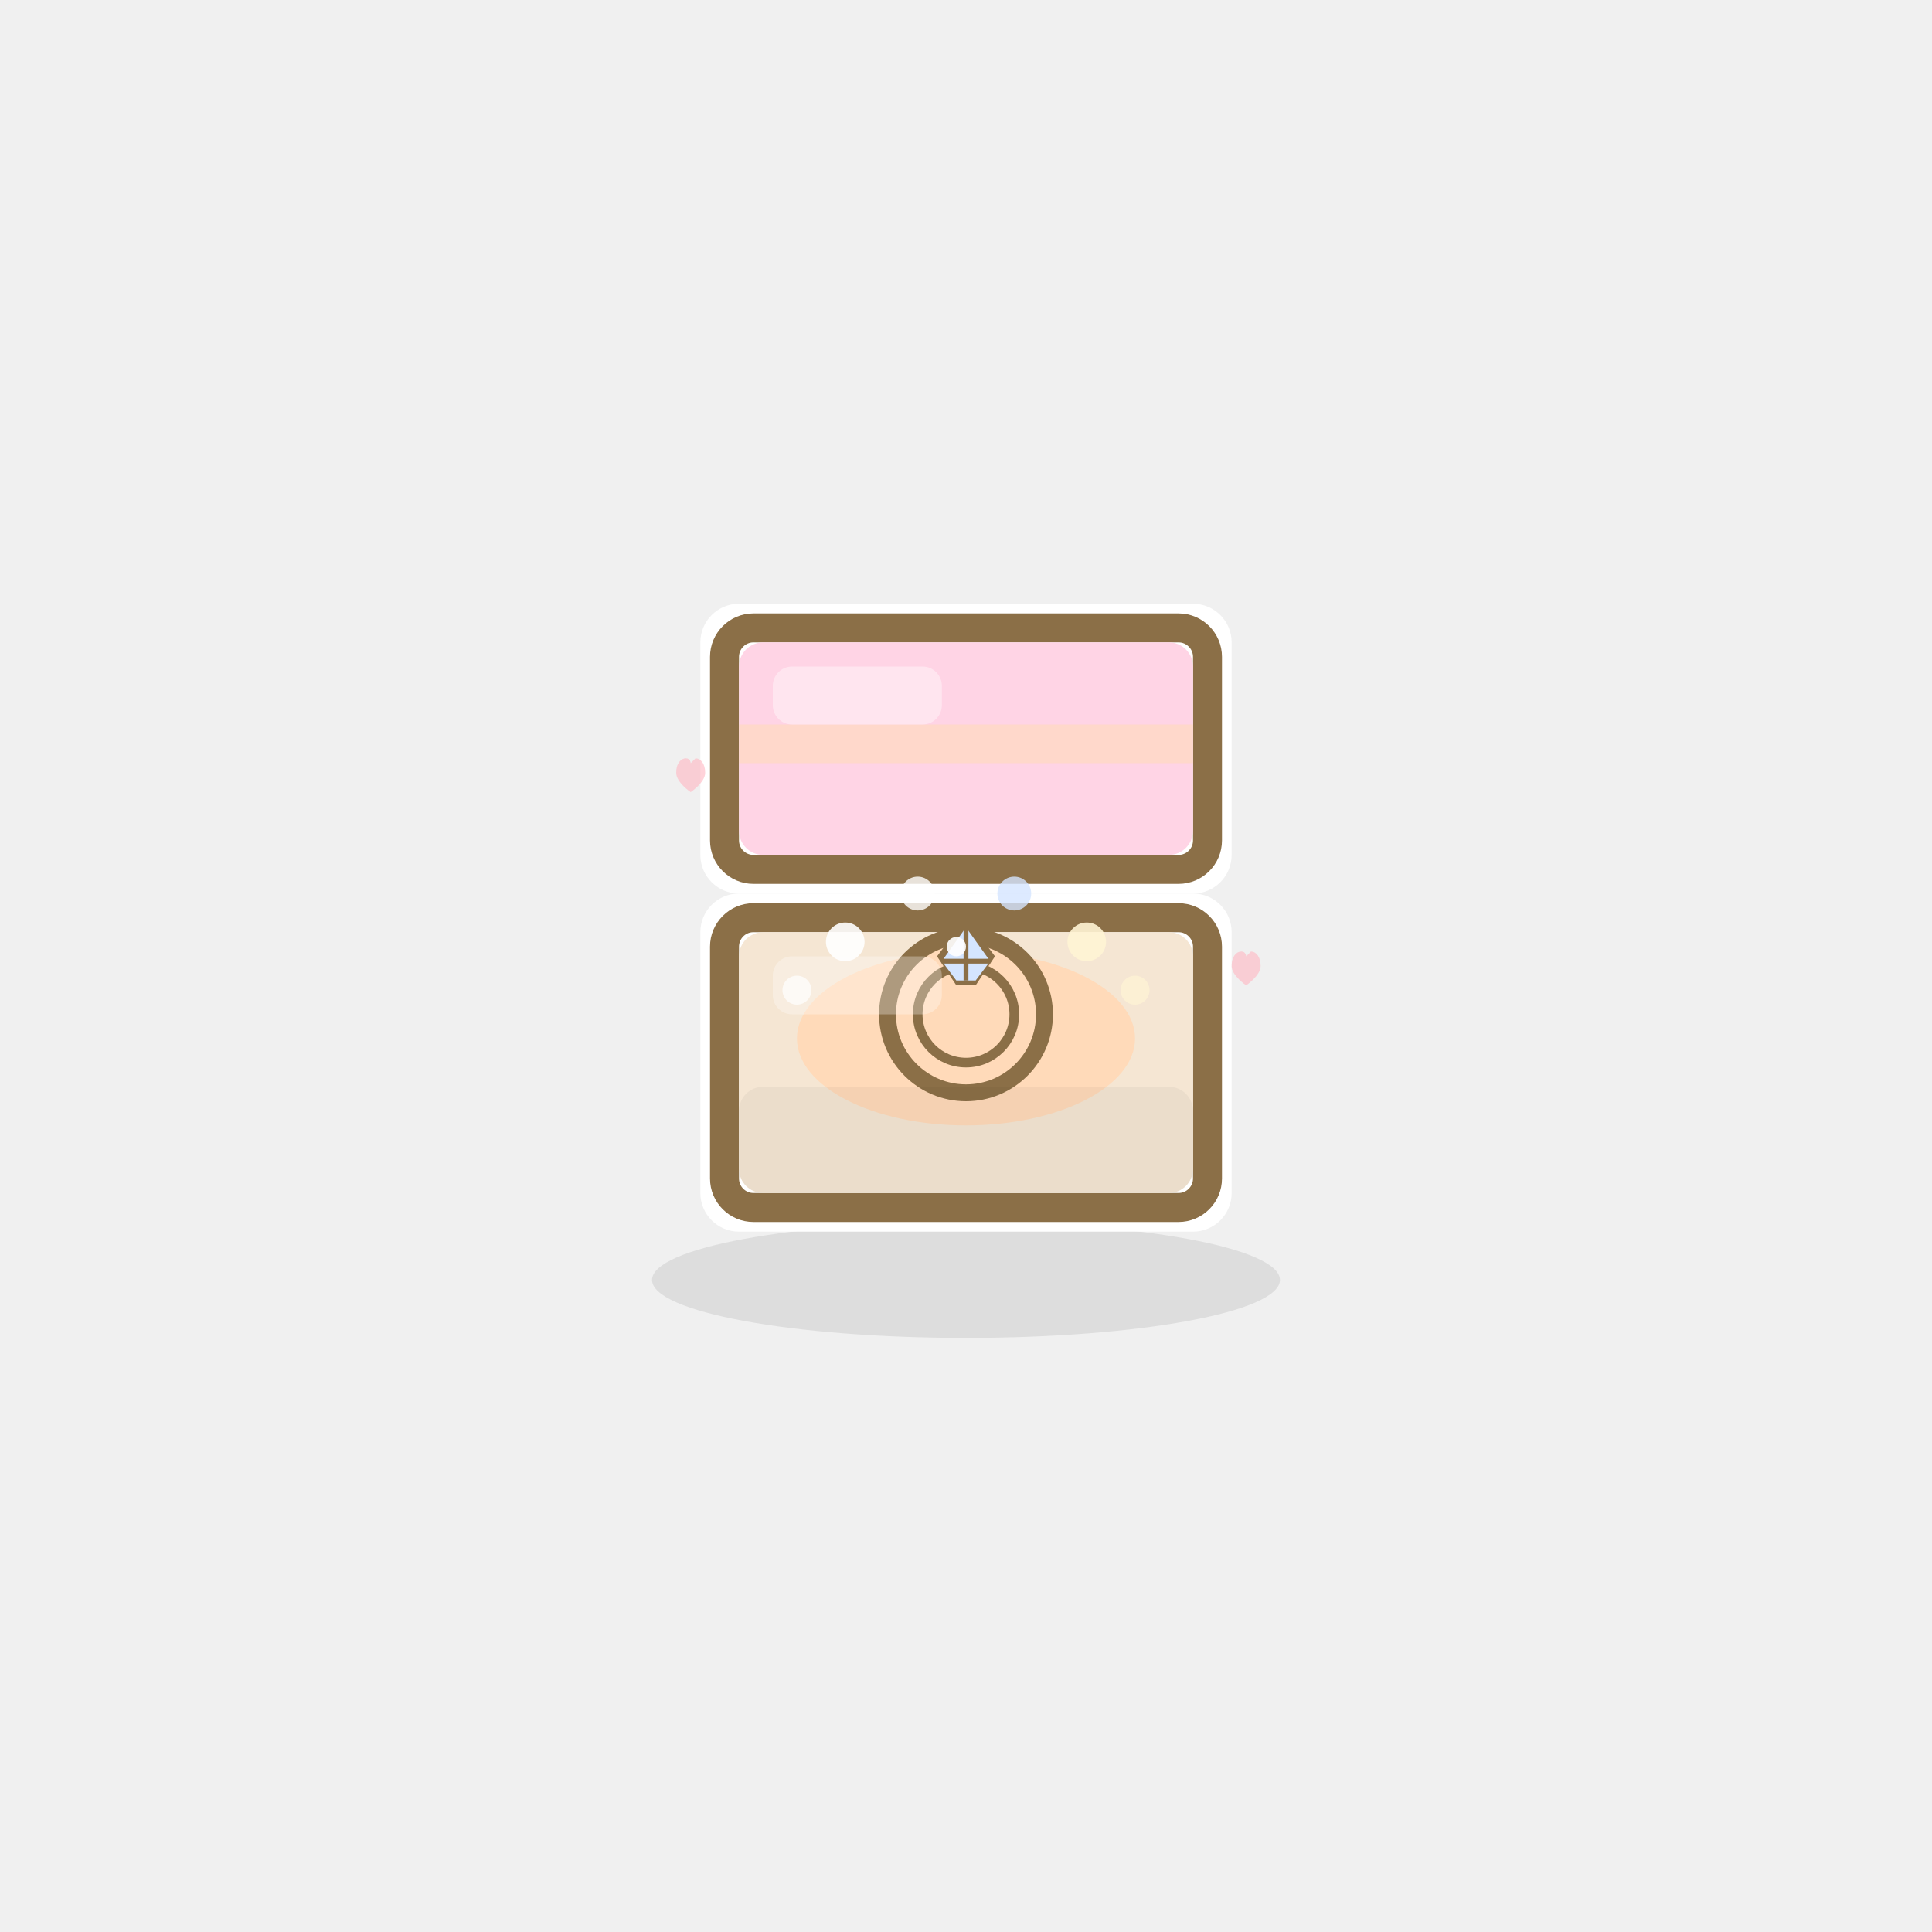
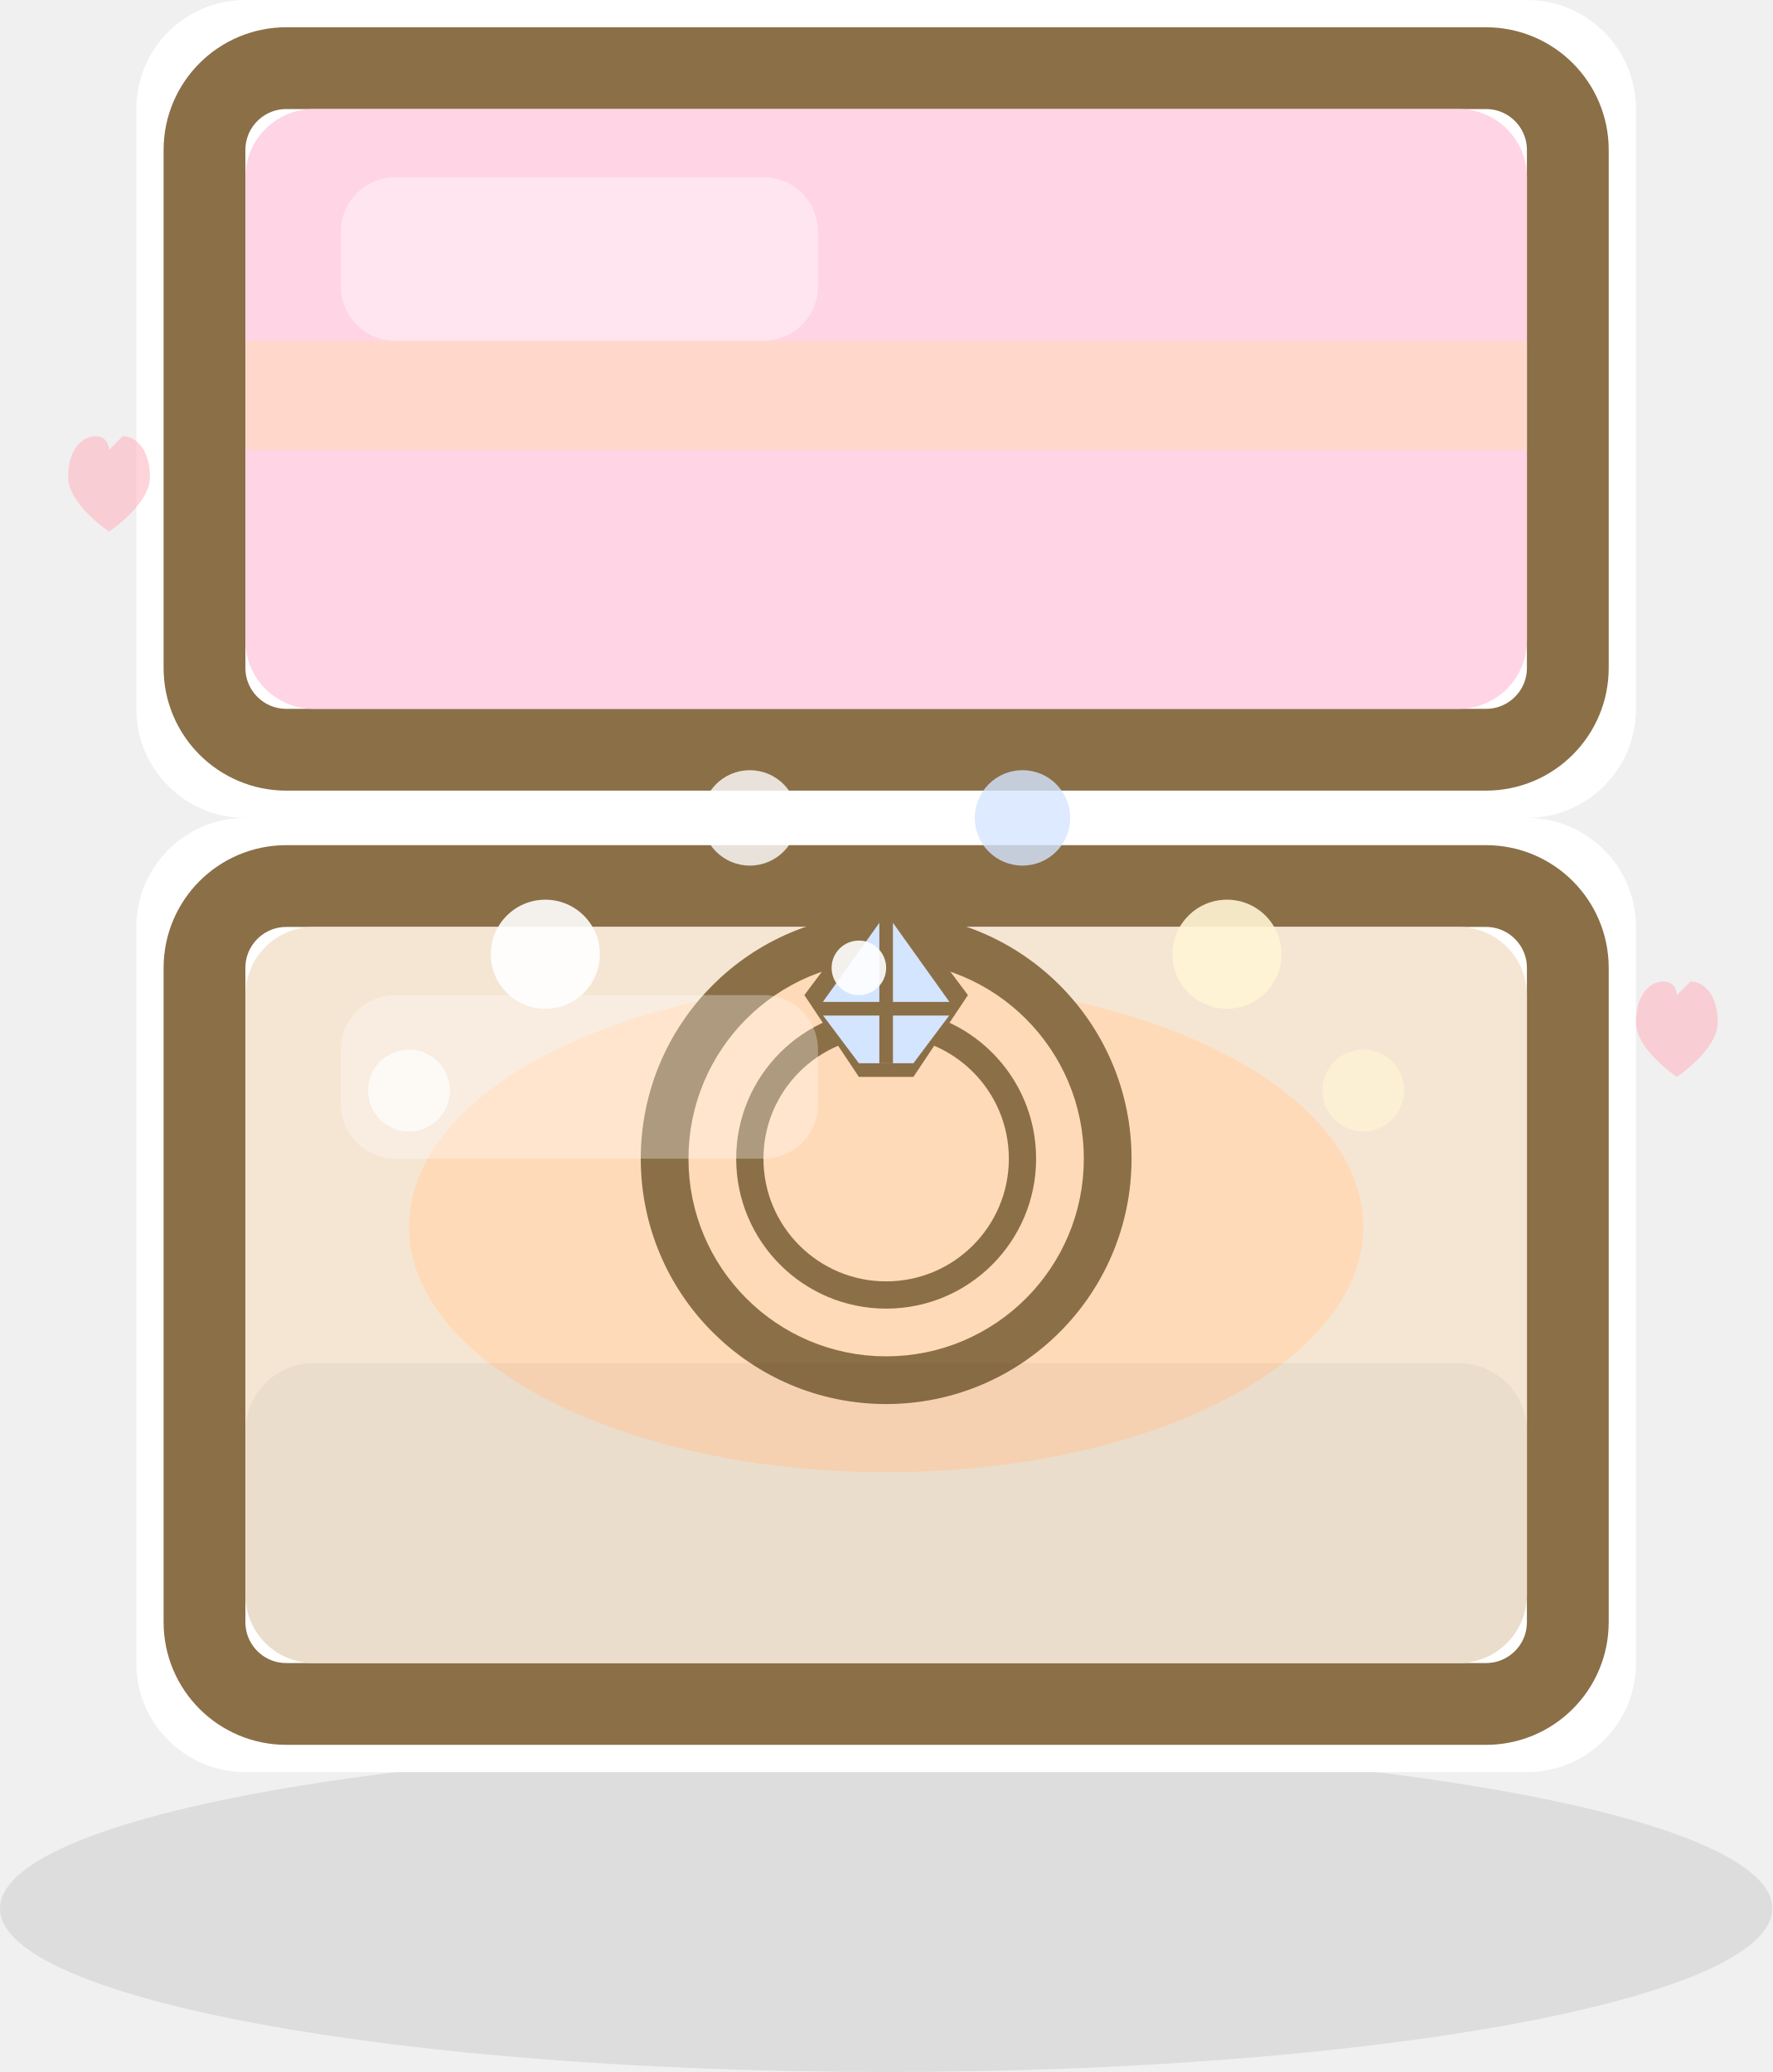
- <svg xmlns="http://www.w3.org/2000/svg" width="400" height="400" viewBox="0 0 400 400">
-   <ellipse cx="200" cy="265" rx="65" ry="12" fill="#000000" opacity="0.08" />
-   <g>
-     <rect x="145" y="185" width="110" height="70" rx="8" fill="#FFFFFF" />
-     <rect x="145" y="125" width="110" height="60" rx="8" fill="#FFFFFF" />
+ <svg xmlns="http://www.w3.org/2000/svg" width="130" height="152" viewBox="0 0 130 152" version="1.1" id="svg60">
+   <defs id="defs64" />
+   <ellipse cx="65" cy="140" rx="65" ry="12" fill="#000000" opacity="0.08" id="ellipse2" />
+   <g id="g8" transform="translate(-135,-125)">
+     <rect x="145" y="185" width="110" height="70" rx="8" fill="#ffffff" id="rect4" />
+     <rect x="145" y="125" width="110" height="60" rx="8" fill="#ffffff" id="rect6" />
  </g>
-   <rect x="150" y="190" width="100" height="60" rx="6" fill="none" stroke="#8B6F47" stroke-width="6" />
-   <rect x="153" y="193" width="94" height="54" rx="5" fill="#F5E6D3" />
-   <rect x="150" y="130" width="100" height="50" rx="6" fill="none" stroke="#8B6F47" stroke-width="6" />
-   <rect x="153" y="133" width="94" height="44" rx="5" fill="#FFD4E5" />
-   <ellipse cx="200" cy="215" rx="35" ry="18" fill="#FFDAB9" />
-   <ellipse cx="200" cy="210" rx="16" ry="16" fill="none" stroke="#8B6F47" stroke-width="4" />
-   <ellipse cx="200" cy="210" rx="13" ry="13" fill="none" stroke="#FFDAB9" stroke-width="3" />
-   <ellipse cx="200" cy="210" rx="10" ry="10" fill="none" stroke="#8B6F47" stroke-width="2" />
-   <path d="M 200 190 L 206 198 L 202 204 L 198 204 L 194 198 Z" fill="#8B6F47" />
-   <path d="M 200 192 L 205 199 L 202 203 L 198 203 L 195 199 Z" fill="#D4E5FF" />
-   <line x1="200" y1="192" x2="200" y2="203" stroke="#8B6F47" stroke-width="1" />
-   <line x1="195" y1="199" x2="205" y2="199" stroke="#8B6F47" stroke-width="1" />
-   <circle cx="198" cy="196" r="2" fill="#FFFFFF" opacity="0.9" />
-   <rect x="153" y="150" width="94" height="8" fill="#FFDAB9" opacity="0.6" />
-   <rect x="160" y="138" width="35" height="12" rx="4" fill="#FFFFFF" opacity="0.4" />
-   <rect x="160" y="198" width="35" height="12" rx="4" fill="#FFFFFF" opacity="0.3" />
-   <rect x="153" y="225" width="94" height="22" rx="5" fill="#000000" opacity="0.04" />
-   <circle cx="175" cy="195" r="4" fill="#FFFFFF" opacity="0.9" />
-   <circle cx="225" cy="195" r="4" fill="#FFF4D4" opacity="0.9" />
-   <circle cx="190" cy="185" r="3.5" fill="#FFFFFF" opacity="0.8" />
-   <circle cx="210" cy="185" r="3.5" fill="#D4E5FF" opacity="0.8" />
-   <circle cx="165" cy="205" r="3" fill="#FFFFFF" opacity="0.7" />
-   <circle cx="235" cy="205" r="3" fill="#FFF4D4" opacity="0.7" />
-   <path d="M 255 200 C 255 198 256 197 257 197 C 258 197 258 198 258 198 C 258 198 259 197 259 197 C 260 197 261 198 261 200 C 261 202 258 204 258 204 C 258 204 255 202 255 200 Z" fill="#FFB6C1" opacity="0.6" />
-   <path d="M 140 160 C 140 158 141 157 142 157 C 143 157 143 158 143 158 C 143 158 144 157 144 157 C 145 157 146 158 146 160 C 146 162 143 164 143 164 C 143 164 140 162 140 160 Z" fill="#FFB6C1" opacity="0.6" />
+   <rect x="15" y="65" width="100" height="60" rx="6" fill="none" stroke="#8b6f47" stroke-width="6" id="rect10" />
+   <rect x="18" y="68" width="94" height="54" rx="5" fill="#f5e6d3" id="rect12" />
+   <rect x="15" y="5" width="100" height="50" rx="6" fill="none" stroke="#8b6f47" stroke-width="6" id="rect14" />
+   <rect x="18" y="8" width="94" height="44" rx="5" fill="#ffd4e5" id="rect16" />
+   <ellipse cx="65" cy="90" rx="35" ry="18" fill="#ffdab9" id="ellipse18" />
+   <circle cx="65" cy="85" fill="none" stroke="#8b6f47" stroke-width="4" id="ellipse20" r="16" />
+   <circle cx="65" cy="85" fill="none" stroke="#ffdab9" stroke-width="3" id="ellipse22" r="13" />
+   <circle cx="65" cy="85" fill="none" stroke="#8b6f47" stroke-width="2" id="ellipse24" r="10" />
+   <path d="m 65,65 6,8 -4,6 h -4 l -4,-6 z" fill="#8b6f47" id="path26" />
+   <path d="m 65,67 5,7 -3,4 h -4 l -3,-4 z" fill="#d4e5ff" id="path28" />
+   <line x1="65" y1="67" x2="65" y2="78" stroke="#8b6f47" stroke-width="1" id="line30" />
+   <line x1="60" y1="74" x2="70" y2="74" stroke="#8b6f47" stroke-width="1" id="line32" />
+   <circle cx="63" cy="71" r="2" fill="#ffffff" opacity="0.9" id="circle34" />
+   <rect x="18" y="25" width="94" height="8" fill="#ffdab9" opacity="0.6" id="rect36" />
+   <rect x="25" y="13" width="35" height="12" rx="4" fill="#ffffff" opacity="0.4" id="rect38" />
+   <rect x="25" y="73" width="35" height="12" rx="4" fill="#ffffff" opacity="0.3" id="rect40" />
+   <rect x="18" y="100" width="94" height="22" rx="5" fill="#000000" opacity="0.04" id="rect42" />
+   <circle cx="40" cy="70" r="4" fill="#ffffff" opacity="0.9" id="circle44" />
+   <circle cx="90" cy="70" r="4" fill="#fff4d4" opacity="0.9" id="circle46" />
+   <circle cx="55" cy="60" r="3.5" fill="#ffffff" opacity="0.8" id="circle48" />
+   <circle cx="75" cy="60" r="3.5" fill="#d4e5ff" opacity="0.8" id="circle50" />
+   <circle cx="30" cy="80" r="3" fill="#ffffff" opacity="0.7" id="circle52" />
+   <circle cx="100" cy="80" r="3" fill="#fff4d4" opacity="0.7" id="circle54" />
+   <path d="m 120,75 c 0,-2 1,-3 2,-3 1,0 1,1 1,1 0,0 1,-1 1,-1 1,0 2,1 2,3 0,2 -3,4 -3,4 0,0 -3,-2 -3,-4 z" fill="#ffb6c1" opacity="0.6" id="path56" />
+   <path d="m 5,35 c 0,-2 1,-3 2,-3 1,0 1,1 1,1 0,0 1,-1 1,-1 1,0 2,1 2,3 0,2 -3,4 -3,4 0,0 -3,-2 -3,-4 z" fill="#ffb6c1" opacity="0.6" id="path58" />
</svg>
